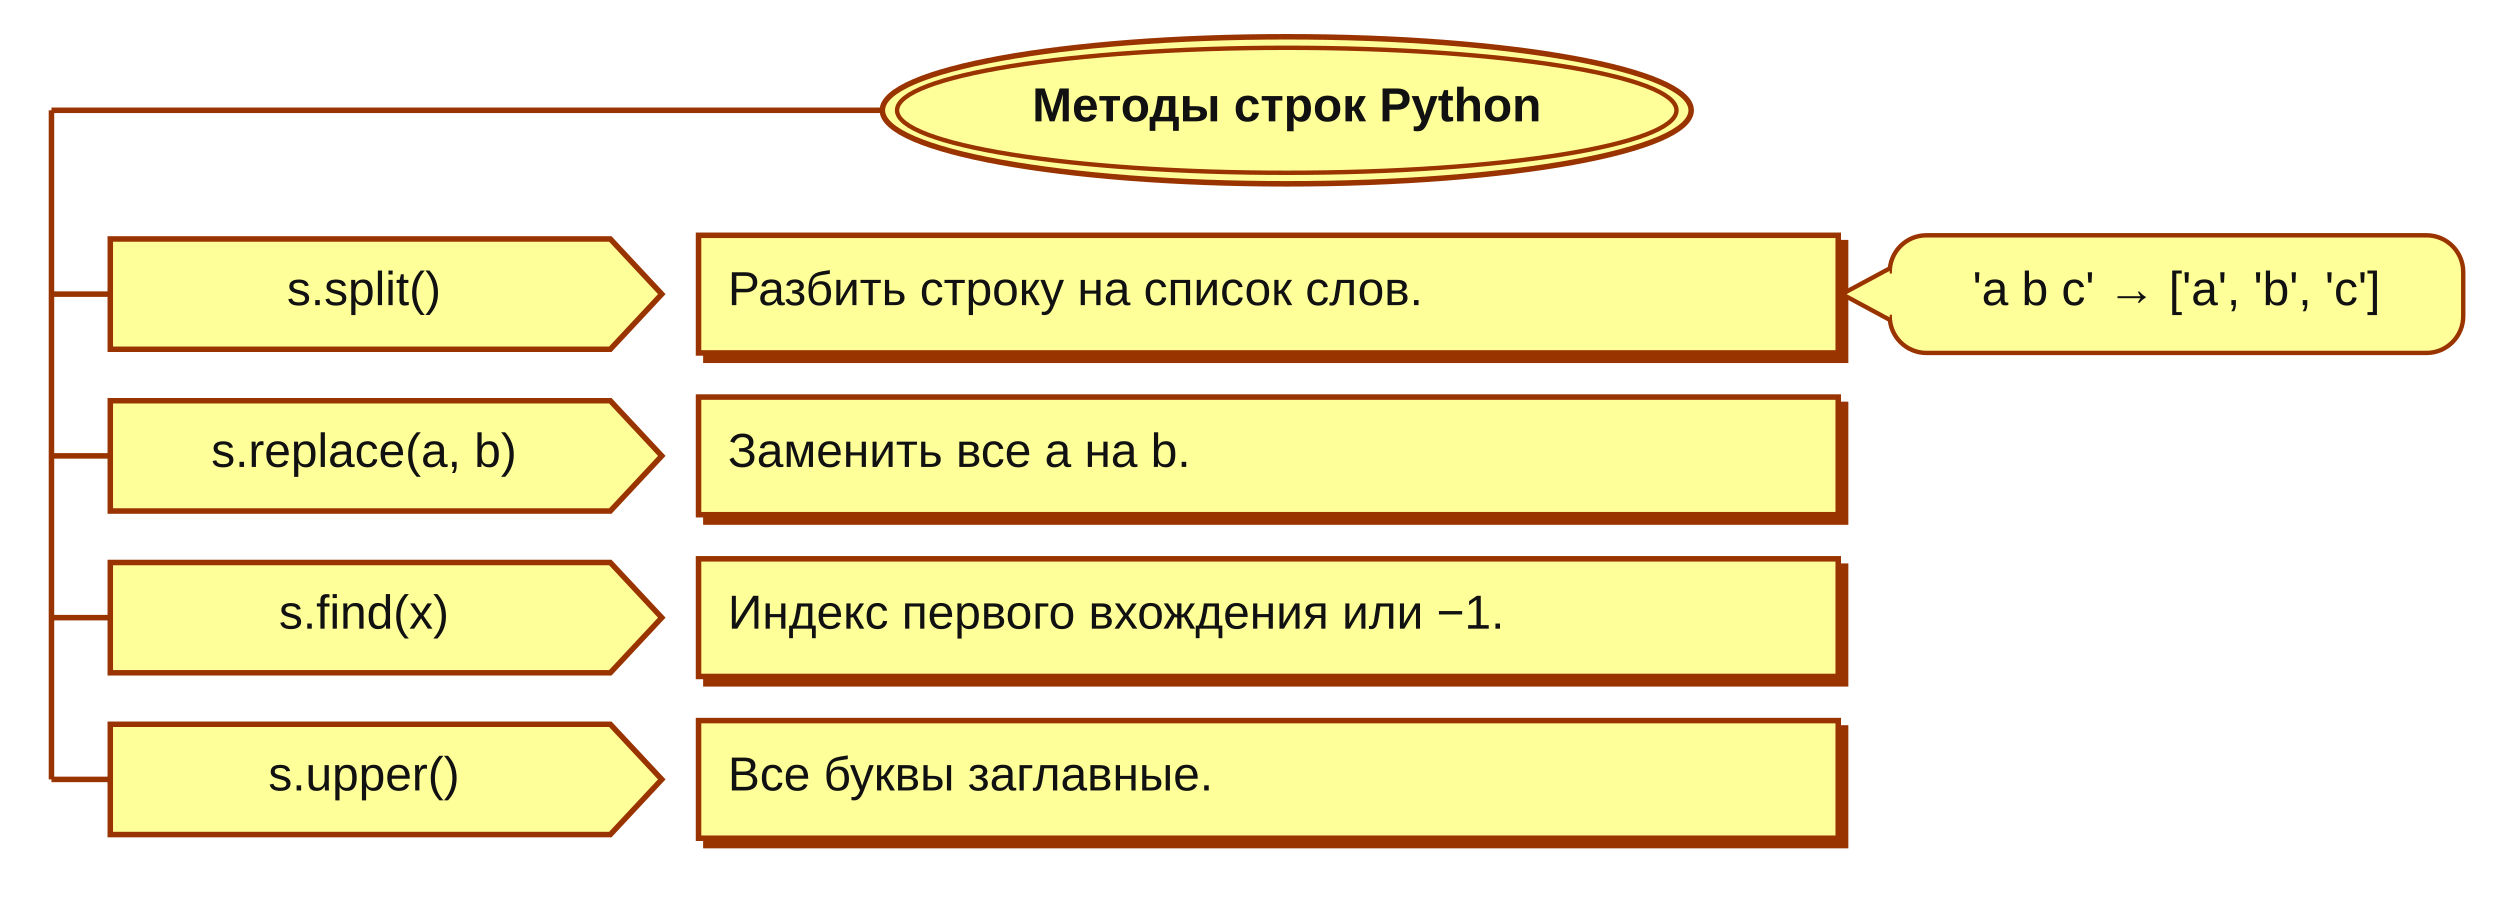
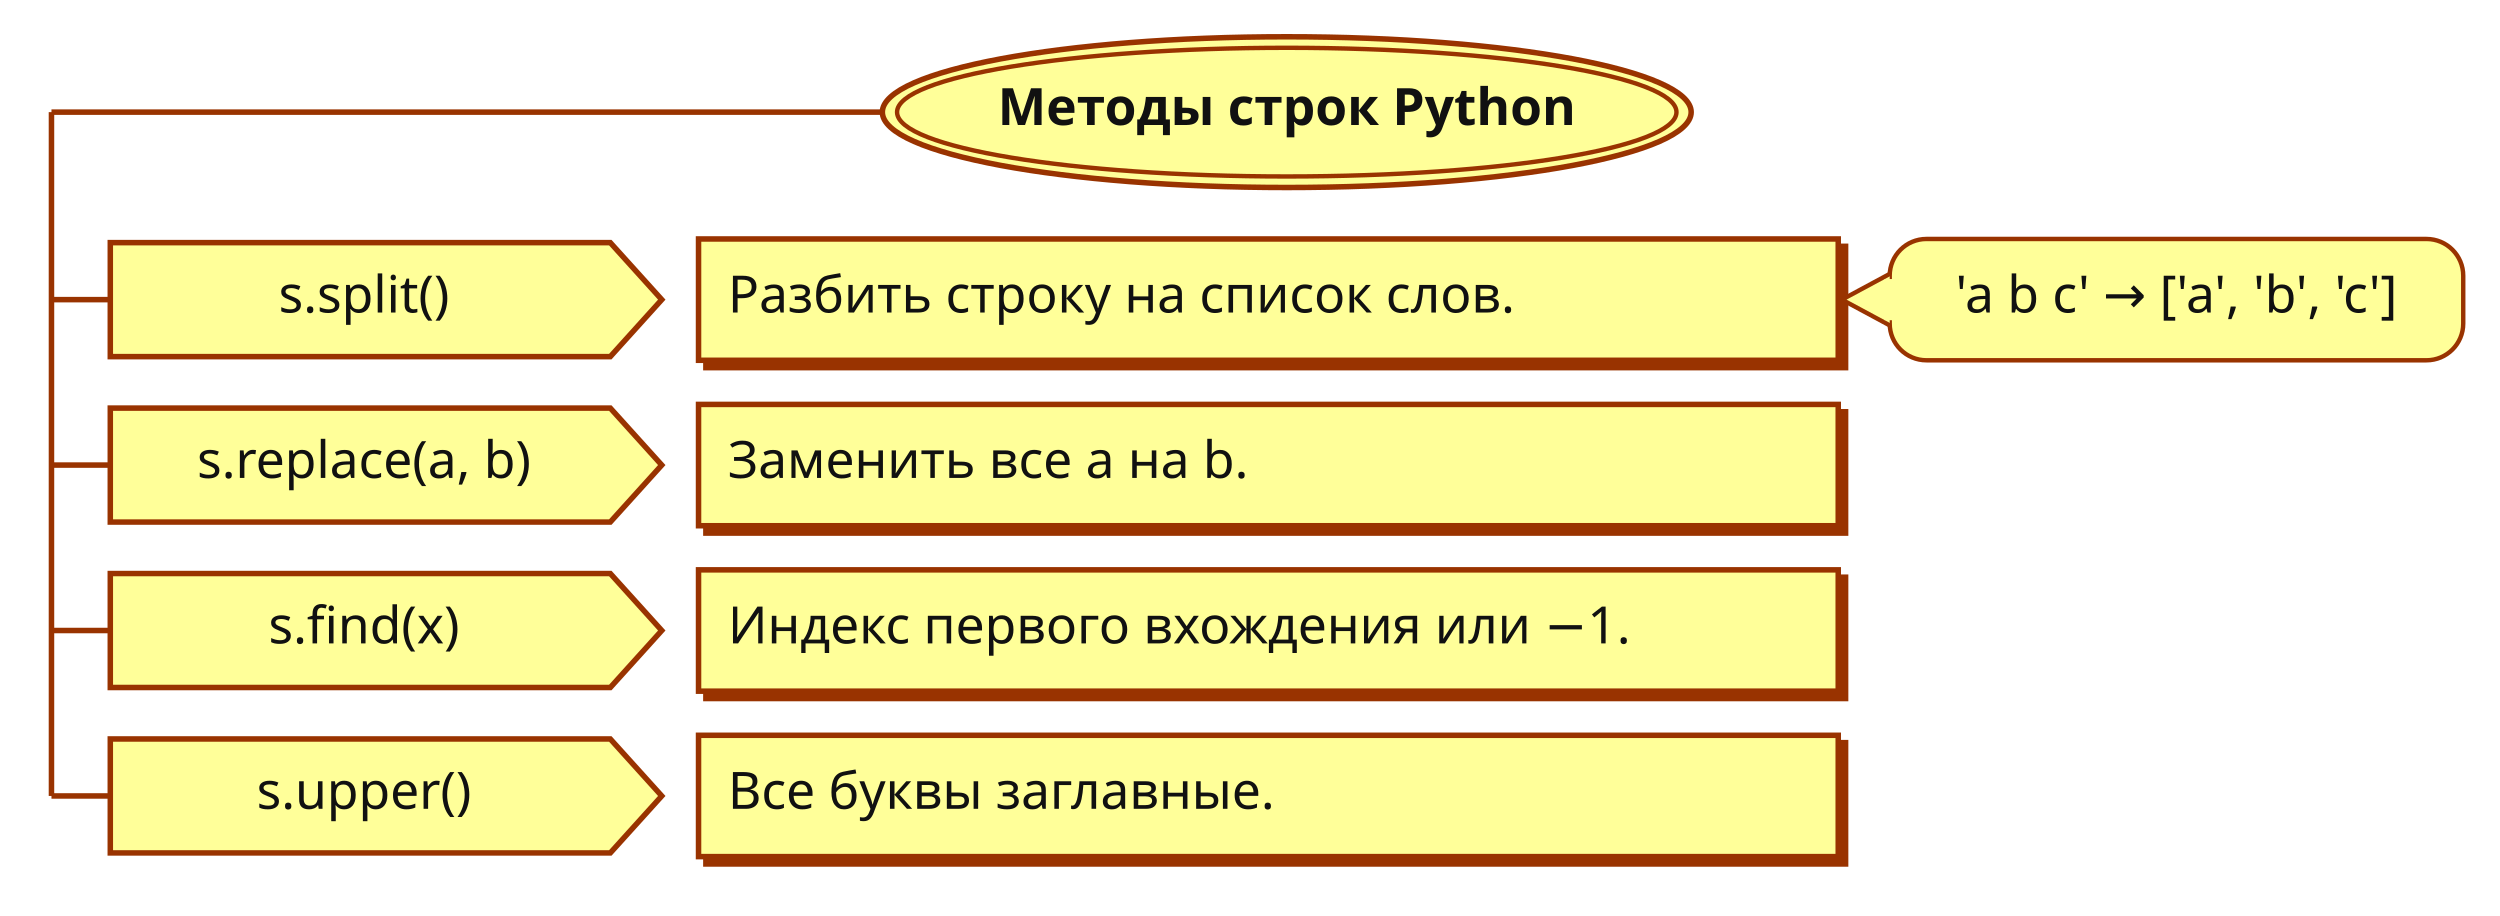
- <svg xmlns="http://www.w3.org/2000/svg" width="680" height="244" viewBox="0 0 680 244" font-family="Arial, Helvetica, sans-serif">
+ <svg xmlns="http://www.w3.org/2000/svg" width="680" height="249" viewBox="0 0 680 249" font-family="PT Sans, sans-serif">
  <g transform="translate(0.0,0.0)">
-     <line x1="14.0" y1="30.0" x2="14.0" y2="212.0" stroke="#993300" stroke-width="1.5" />
-     <ellipse cx="350.0" cy="30.0" rx="110.0" ry="20.0" fill="#FFFF99" stroke="#993300" stroke-width="1.5" />
-     <ellipse cx="350.0" cy="30.0" rx="106.0" ry="17.0" fill="none" stroke="#993300" stroke-width="1.2" />
-     <text x="350.0" y="33.0" font-size="13" text-anchor="middle" font-weight="bold" fill="#111">Методы строк Python</text>
-     <line x1="14.0" y1="30.0" x2="240.0" y2="30.0" stroke="#993300" stroke-width="1.5" />
-     <path d="M30.0,65.0H166.0L180.0,80.0L166.0,95.0H30.0Z" fill="#FFFF99" stroke="#993300" stroke-width="1.5" />
-     <text x="99.0" y="83.0" font-size="13" text-anchor="middle" fill="#111">s.split()</text>
+     <line x1="14.0" y1="30.5" x2="14.0" y2="216.5" stroke="#993300" stroke-width="1.5" />
+     <ellipse cx="350.0" cy="30.5" rx="110.0" ry="20.5" fill="#FFFF99" stroke="#993300" stroke-width="1.5" />
+     <ellipse cx="350.0" cy="30.5" rx="106.0" ry="17.5" fill="none" stroke="#993300" stroke-width="1.2" />
+     <text x="350.0" y="34.0" font-size="14" text-anchor="middle" font-weight="bold" fill="#111">Методы строк Python</text>
+     <line x1="14.0" y1="30.5" x2="240.0" y2="30.5" stroke="#993300" stroke-width="1.5" />
+     <path d="M30.0,66.0H166.0L180.0,81.5L166.0,97.0H30.0Z" fill="#FFFF99" stroke="#993300" stroke-width="1.5" />
+     <text x="99.0" y="85.0" font-size="14" text-anchor="middle" fill="#111">s.split()</text>
    <g class="memo">
-       <rect x="192.0" y="66.0" width="310.0" height="32.0" rx="0" fill="#993300" stroke="#993300" stroke-width="1.5" />
-       <rect x="190.0" y="64.0" width="310.0" height="32.0" rx="0" fill="#FFFF99" stroke="#993300" stroke-width="1.5" />
+       <rect x="192.0" y="67.0" width="310.0" height="33.0" rx="0" fill="#993300" stroke="#993300" stroke-width="1.5" />
+       <rect x="190.0" y="65.0" width="310.0" height="33.0" rx="0" fill="#FFFF99" stroke="#993300" stroke-width="1.5" />
      <g class="memo-t">
-         <text x="198.0" y="83.0" font-size="13" text-anchor="start" fill="#111">Разбить строку на список слов.</text>
+         <text x="198.0" y="85.0" font-size="14" text-anchor="start" fill="#111">Разбить строку на список слов.</text>
      </g>
    </g>
-     <rect x="514.0" y="64.0" width="156.0" height="32.0" rx="10" fill="#FFFF99" stroke="#993300" stroke-width="1.2" />
+     <rect x="514.0" y="65.0" width="156.0" height="33.0" rx="10" fill="#FFFF99" stroke="#993300" stroke-width="1.2" />
    <g data-k="tail">
-       <path d="M514.0,73.0L501.0,80.0L514.0,87.0" fill="#FFFF99" stroke="#993300" stroke-width="1.2" />
-       <line x1="514.0" y1="74.4" x2="514.0" y2="85.6" stroke="#FFFF99" stroke-width="2.8" />
+       <path d="M514.0,74.5L501.0,81.5L514.0,88.5" fill="#FFFF99" stroke="#993300" stroke-width="1.2" />
+       <line x1="514.0" y1="75.9" x2="514.0" y2="87.1" stroke="#FFFF99" stroke-width="2.8" />
    </g>
-     <text x="592.0" y="83.0" font-size="13" text-anchor="middle" fill="#111">'a b c' → ['a', 'b', 'c']</text>
-     <line x1="14.0" y1="80.0" x2="30.0" y2="80.0" stroke="#993300" stroke-width="1.5" />
-     <path d="M30.0,109.0H166.0L180.0,124.0L166.0,139.0H30.0Z" fill="#FFFF99" stroke="#993300" stroke-width="1.5" />
-     <text x="99.0" y="127.0" font-size="13" text-anchor="middle" fill="#111">s.replace(a, b)</text>
+     <text x="592.0" y="85.0" font-size="14" text-anchor="middle" fill="#111">'a b c' → ['a', 'b', 'c']</text>
+     <line x1="14.0" y1="81.5" x2="30.0" y2="81.5" stroke="#993300" stroke-width="1.5" />
+     <path d="M30.0,111.0H166.0L180.0,126.5L166.0,142.0H30.0Z" fill="#FFFF99" stroke="#993300" stroke-width="1.5" />
+     <text x="99.0" y="130.0" font-size="14" text-anchor="middle" fill="#111">s.replace(a, b)</text>
    <g class="memo">
-       <rect x="192.0" y="110.0" width="310.0" height="32.0" rx="0" fill="#993300" stroke="#993300" stroke-width="1.5" />
-       <rect x="190.0" y="108.0" width="310.0" height="32.0" rx="0" fill="#FFFF99" stroke="#993300" stroke-width="1.5" />
+       <rect x="192.0" y="112.0" width="310.0" height="33.0" rx="0" fill="#993300" stroke="#993300" stroke-width="1.5" />
+       <rect x="190.0" y="110.0" width="310.0" height="33.0" rx="0" fill="#FFFF99" stroke="#993300" stroke-width="1.5" />
      <g class="memo-t">
-         <text x="198.0" y="127.0" font-size="13" text-anchor="start" fill="#111">Заменить все a на b.</text>
+         <text x="198.0" y="130.0" font-size="14" text-anchor="start" fill="#111">Заменить все a на b.</text>
      </g>
    </g>
-     <line x1="14.0" y1="124.0" x2="30.0" y2="124.0" stroke="#993300" stroke-width="1.5" />
-     <path d="M30.0,153.0H166.0L180.0,168.0L166.0,183.0H30.0Z" fill="#FFFF99" stroke="#993300" stroke-width="1.5" />
-     <text x="99.0" y="171.0" font-size="13" text-anchor="middle" fill="#111">s.find(x)</text>
+     <line x1="14.0" y1="126.5" x2="30.0" y2="126.5" stroke="#993300" stroke-width="1.5" />
+     <path d="M30.0,156.0H166.0L180.0,171.5L166.0,187.0H30.0Z" fill="#FFFF99" stroke="#993300" stroke-width="1.5" />
+     <text x="99.0" y="175.0" font-size="14" text-anchor="middle" fill="#111">s.find(x)</text>
    <g class="memo">
-       <rect x="192.0" y="154.0" width="310.0" height="32.0" rx="0" fill="#993300" stroke="#993300" stroke-width="1.5" />
-       <rect x="190.0" y="152.0" width="310.0" height="32.0" rx="0" fill="#FFFF99" stroke="#993300" stroke-width="1.5" />
+       <rect x="192.0" y="157.0" width="310.0" height="33.0" rx="0" fill="#993300" stroke="#993300" stroke-width="1.5" />
+       <rect x="190.0" y="155.0" width="310.0" height="33.0" rx="0" fill="#FFFF99" stroke="#993300" stroke-width="1.5" />
      <g class="memo-t">
-         <text x="198.0" y="171.0" font-size="13" text-anchor="start" fill="#111">Индекс первого вхождения или −1.</text>
+         <text x="198.0" y="175.0" font-size="14" text-anchor="start" fill="#111">Индекс первого вхождения или −1.</text>
      </g>
    </g>
-     <line x1="14.0" y1="168.0" x2="30.0" y2="168.0" stroke="#993300" stroke-width="1.5" />
-     <path d="M30.0,197.0H166.0L180.0,212.0L166.0,227.0H30.0Z" fill="#FFFF99" stroke="#993300" stroke-width="1.5" />
-     <text x="99.0" y="215.0" font-size="13" text-anchor="middle" fill="#111">s.upper()</text>
+     <line x1="14.0" y1="171.5" x2="30.0" y2="171.5" stroke="#993300" stroke-width="1.5" />
+     <path d="M30.0,201.0H166.0L180.0,216.5L166.0,232.0H30.0Z" fill="#FFFF99" stroke="#993300" stroke-width="1.5" />
+     <text x="99.0" y="220.0" font-size="14" text-anchor="middle" fill="#111">s.upper()</text>
    <g class="memo">
-       <rect x="192.0" y="198.0" width="310.0" height="32.0" rx="0" fill="#993300" stroke="#993300" stroke-width="1.5" />
-       <rect x="190.0" y="196.0" width="310.0" height="32.0" rx="0" fill="#FFFF99" stroke="#993300" stroke-width="1.5" />
+       <rect x="192.0" y="202.0" width="310.0" height="33.0" rx="0" fill="#993300" stroke="#993300" stroke-width="1.5" />
+       <rect x="190.0" y="200.0" width="310.0" height="33.0" rx="0" fill="#FFFF99" stroke="#993300" stroke-width="1.5" />
      <g class="memo-t">
-         <text x="198.0" y="215.0" font-size="13" text-anchor="start" fill="#111">Все буквы заглавные.</text>
+         <text x="198.0" y="220.0" font-size="14" text-anchor="start" fill="#111">Все буквы заглавные.</text>
      </g>
    </g>
-     <line x1="14.0" y1="212.0" x2="30.0" y2="212.0" stroke="#993300" stroke-width="1.5" />
+     <line x1="14.0" y1="216.5" x2="30.0" y2="216.5" stroke="#993300" stroke-width="1.5" />
  </g>
</svg>
